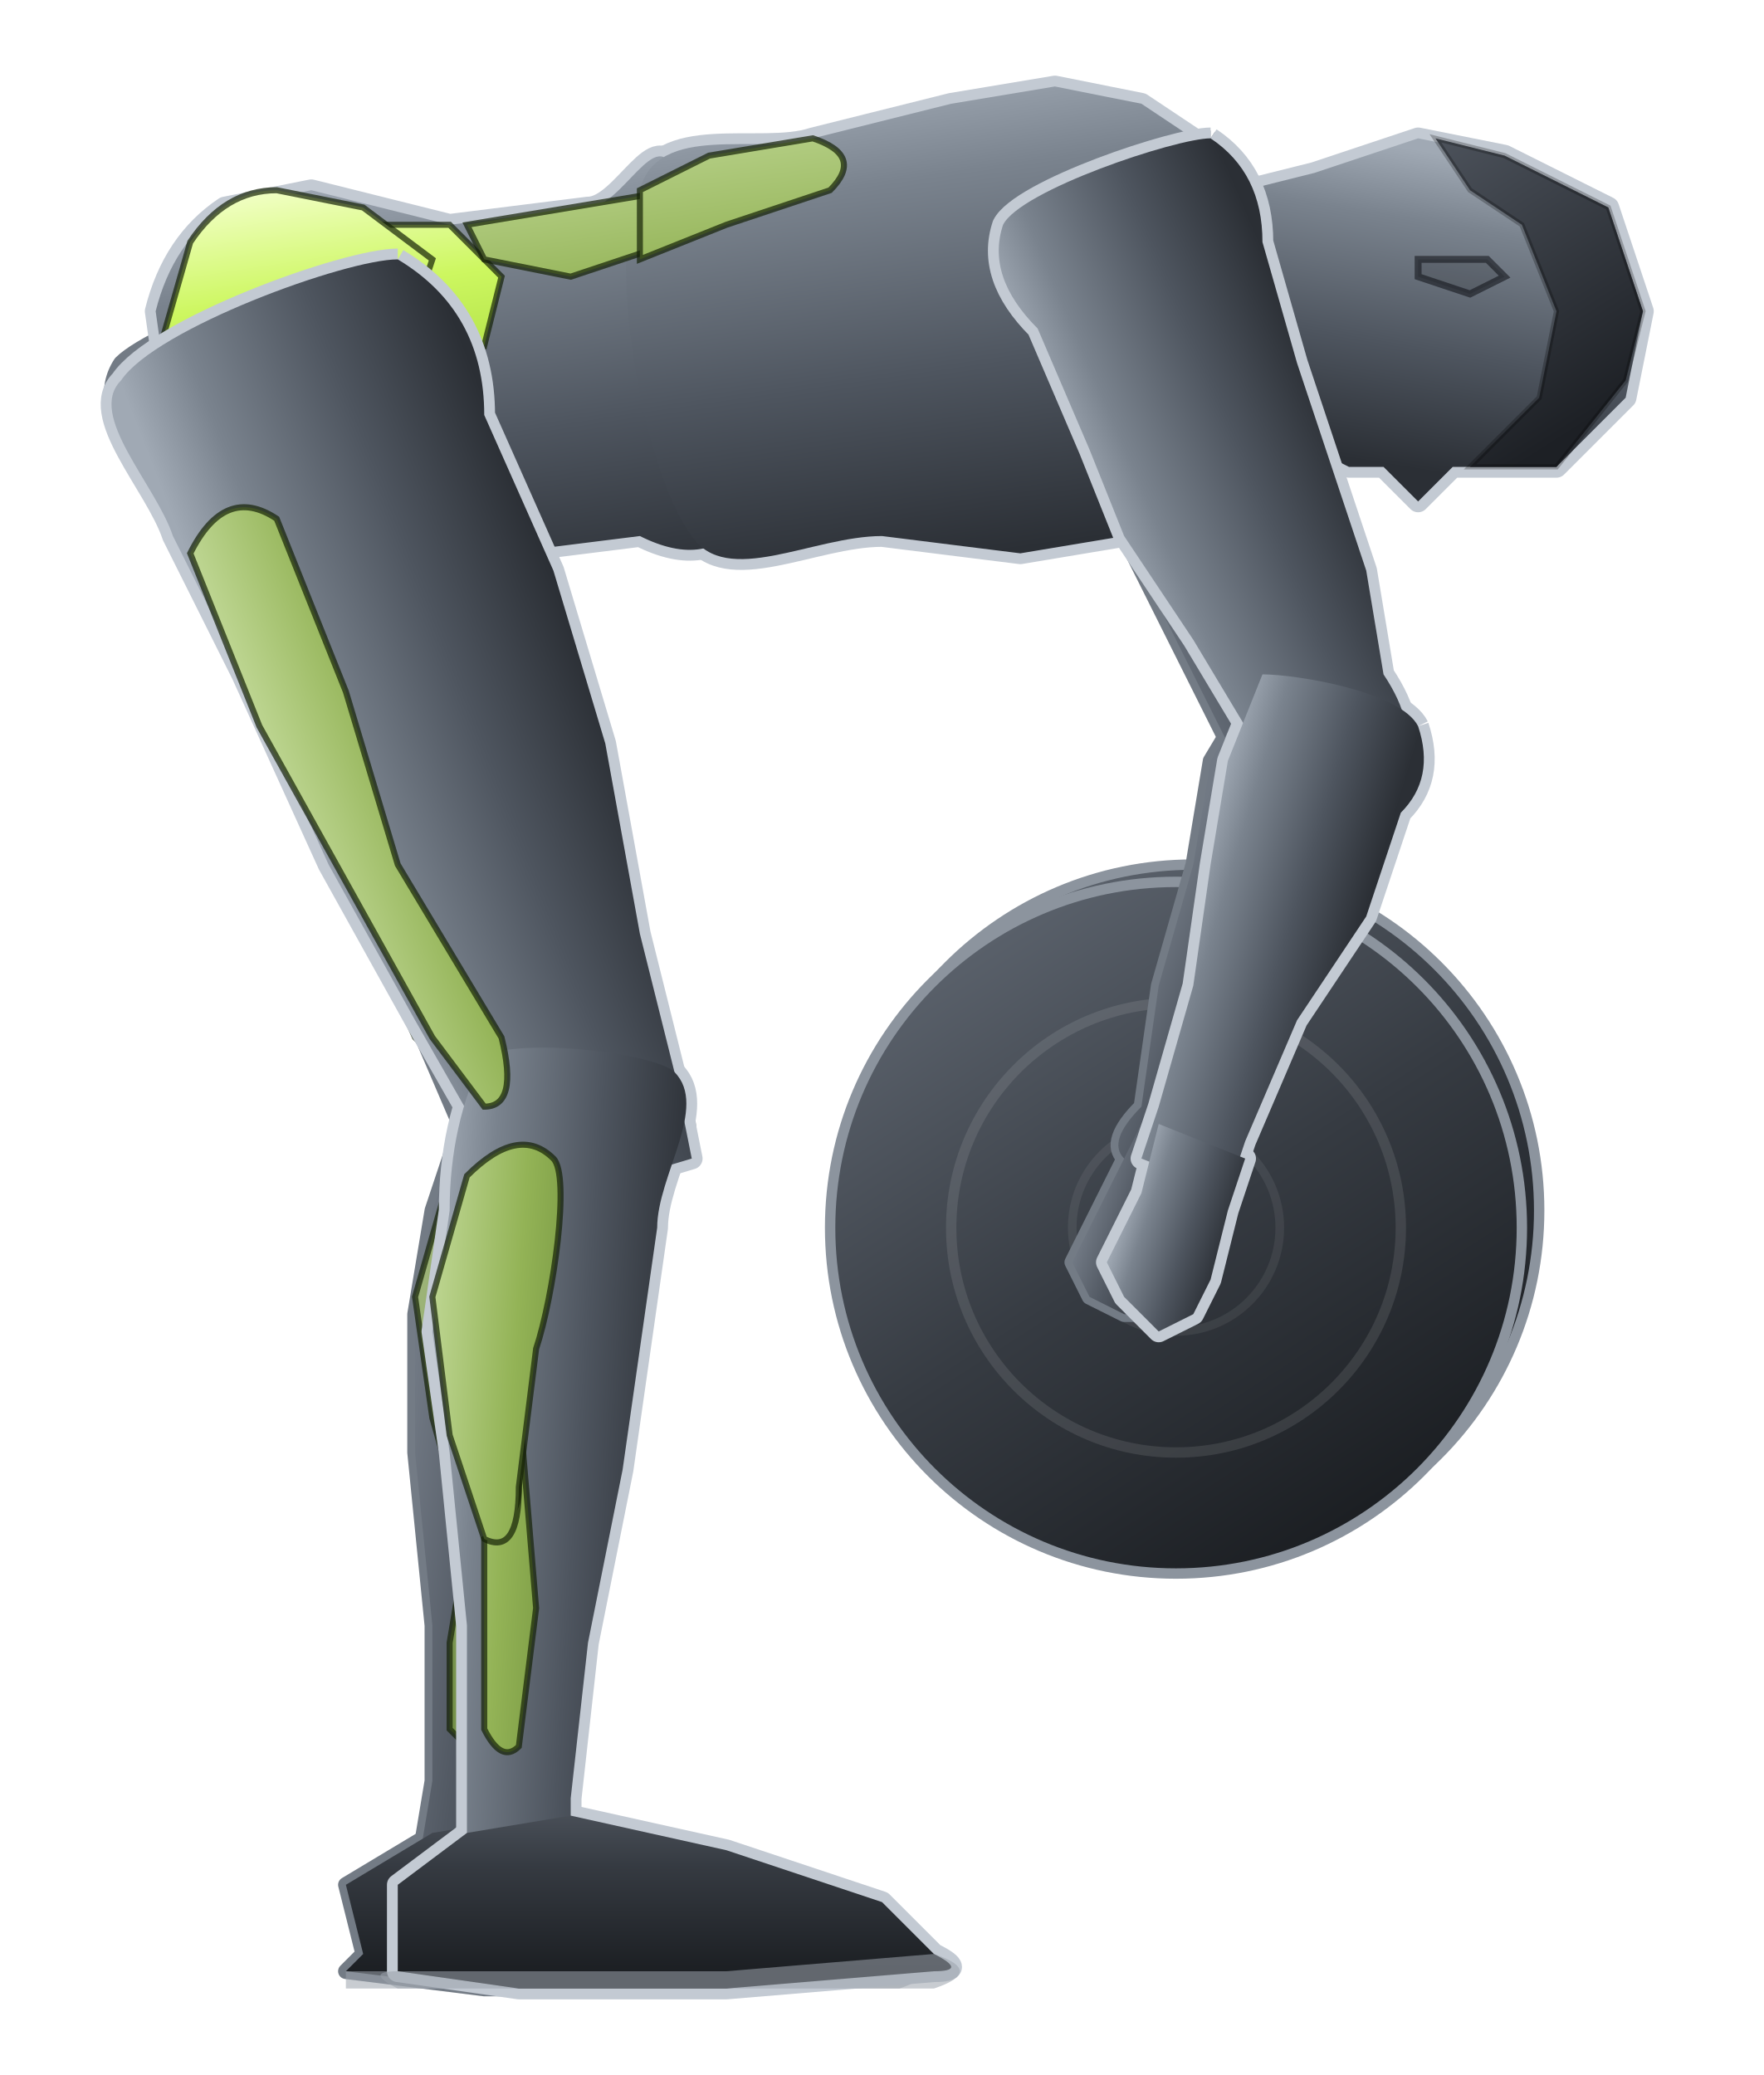
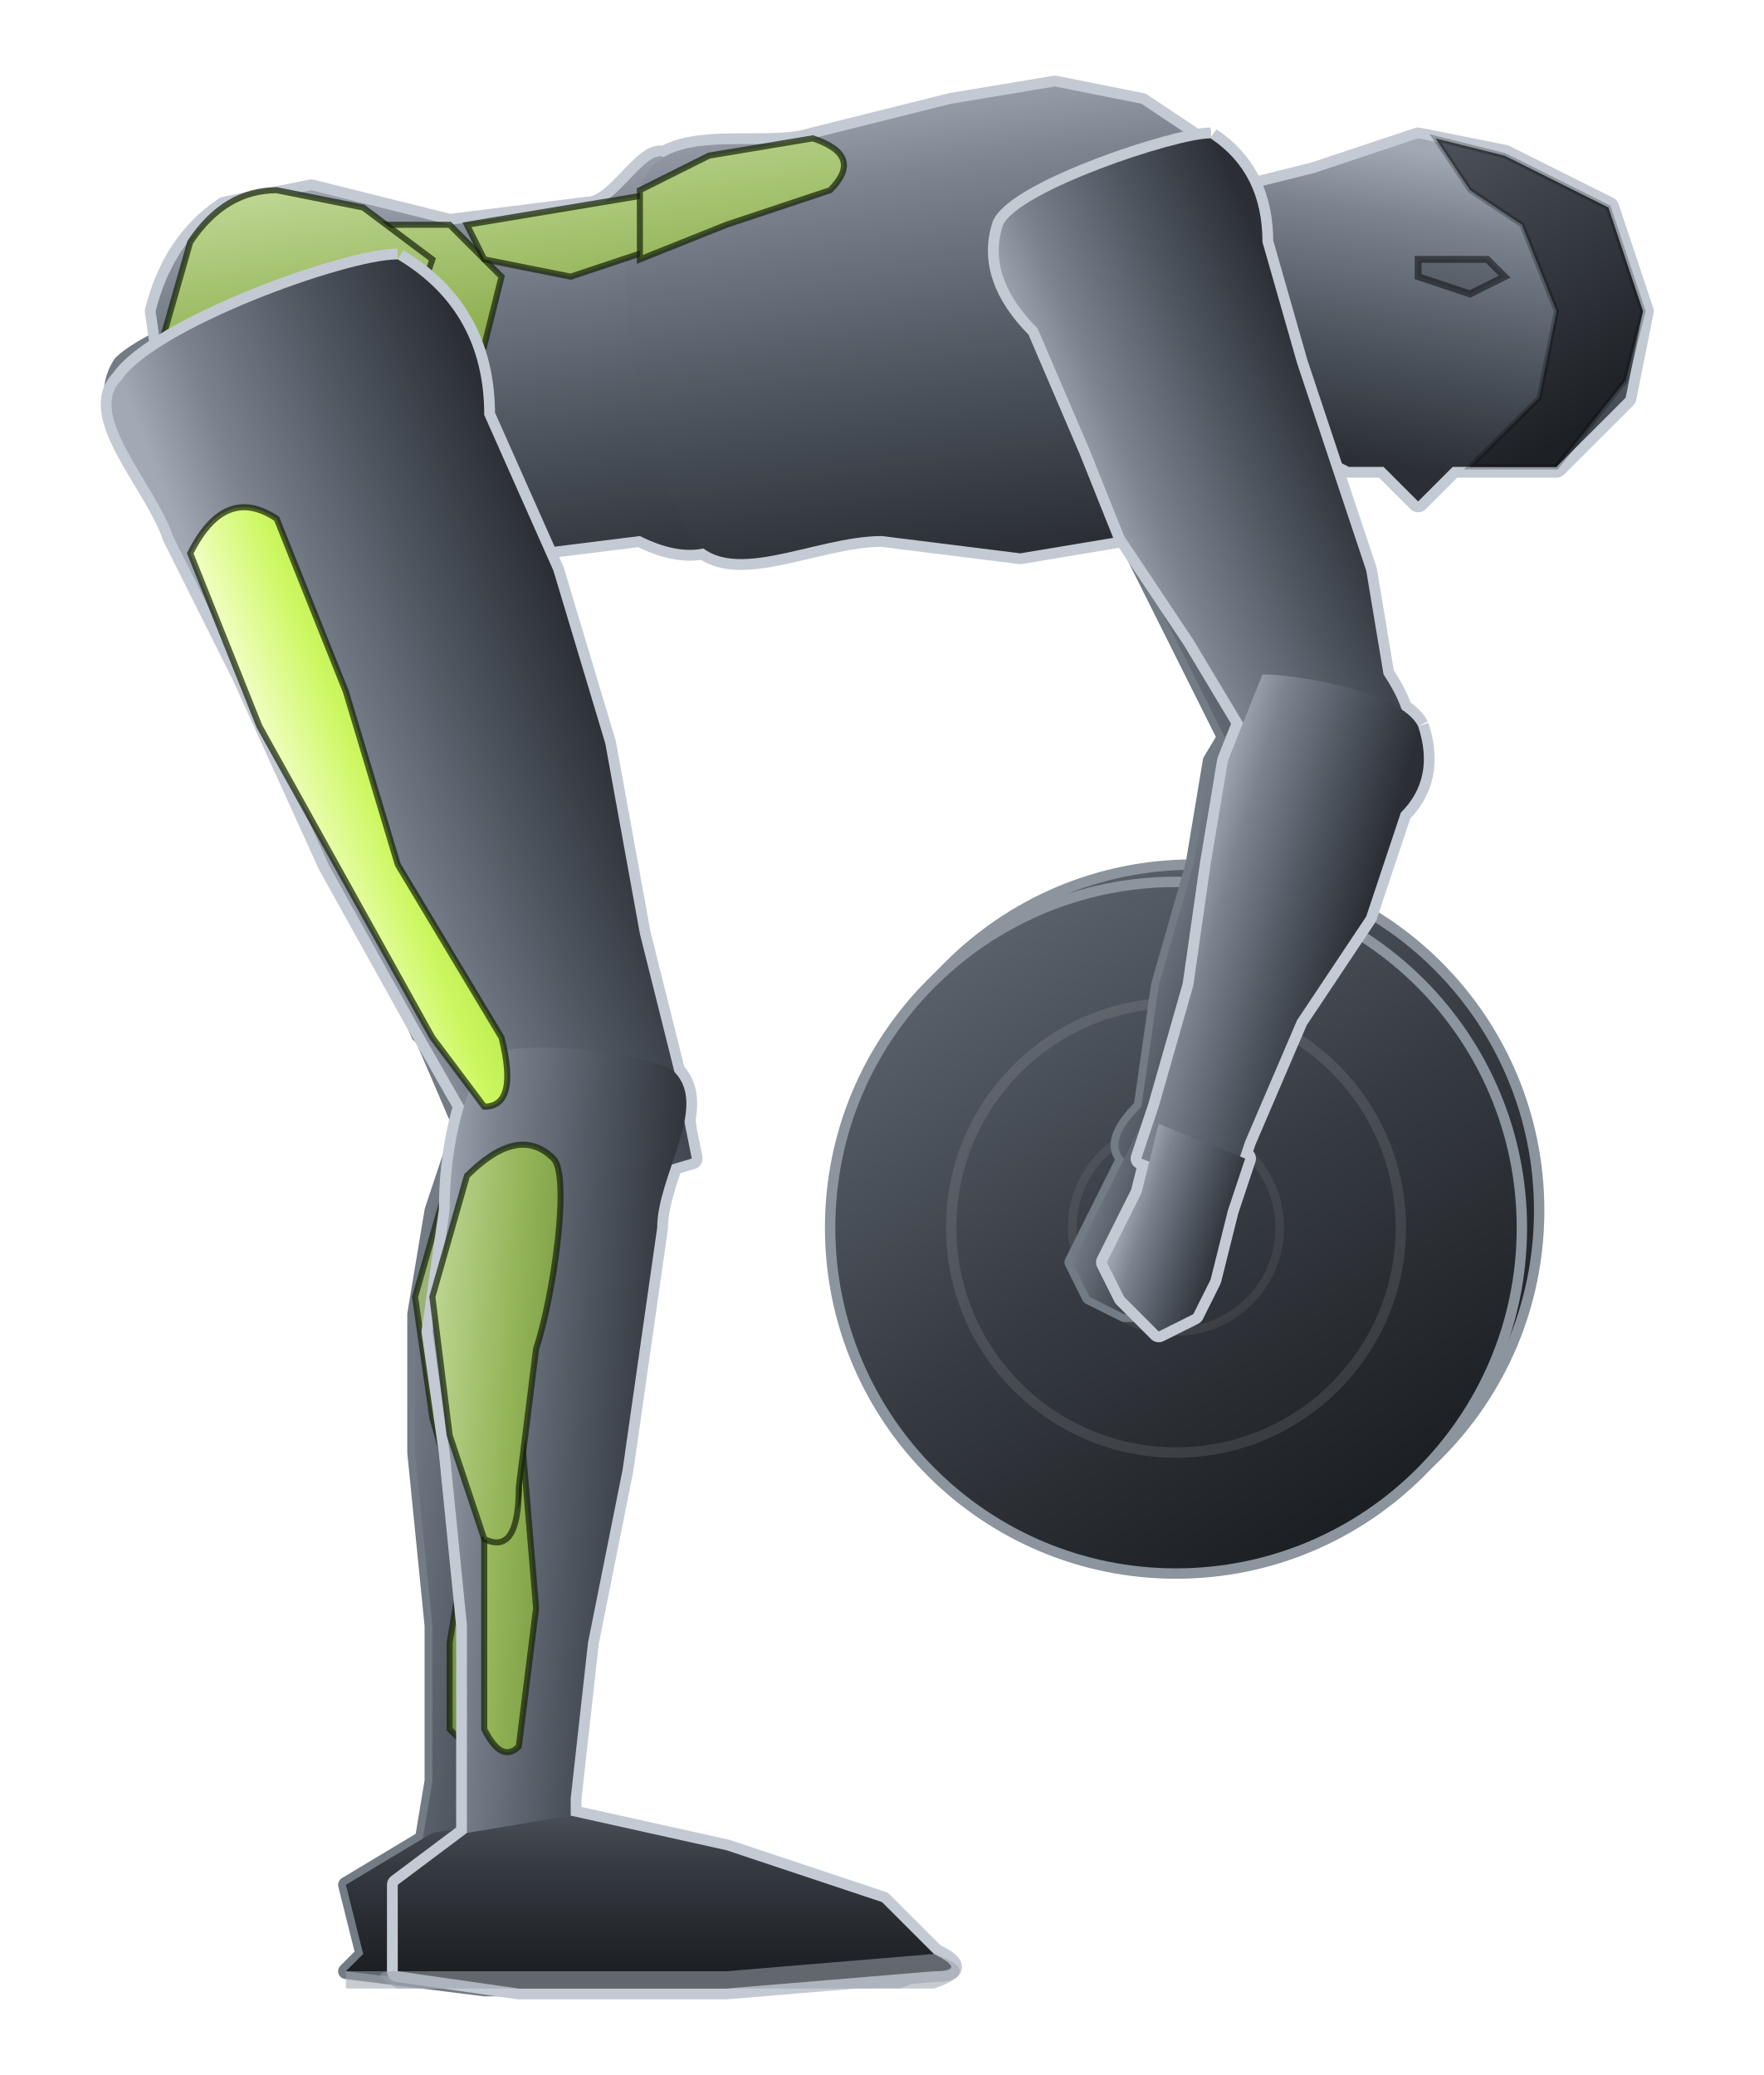
<svg xmlns="http://www.w3.org/2000/svg" viewBox="-7 -24 102 120">
  <defs>
    <linearGradient id="S" x1="0" x2=".4" y1="0" y2="1">
      <stop offset="0" stop-color="#4C525B" />
      <stop offset="1" stop-color="#1D2025" />
    </linearGradient>
-     <linearGradient id="h">
+     <linearGradient id="i">
      <stop offset="0" stop-color="#E3E7EC" />
      <stop offset=".35" stop-color="#A9B0B9" />
      <stop offset="1" stop-color="#4A5059" />
    </linearGradient>
-     <linearGradient id="g">
+     <linearGradient id="h">
      <stop offset="0" stop-color="#5A616B" />
      <stop offset=".5" stop-color="#363B42" />
      <stop offset="1" stop-color="#1B1E22" />
+     </linearGradient>
+     <linearGradient id="g">
+       <stop offset="0" stop-color="#F2FFC8" />
+       <stop offset=".25" stop-color="#CDF760" />
+       <stop offset=".7" stop-color="#91C82C" />
+       <stop offset="1" stop-color="#5A8714" />
    </linearGradient>
    <linearGradient id="f">
      <stop offset="0" stop-color="#BFD794" />
      <stop offset=".35" stop-color="#93B356" />
      <stop offset="1" stop-color="#4B6A20" />
    </linearGradient>
    <linearGradient id="e">
-       <stop offset="0" stop-color="#F2FFC8" />
-       <stop offset=".25" stop-color="#CDF760" />
-       <stop offset=".7" stop-color="#91C82C" />
-       <stop offset="1" stop-color="#5A8714" />
-     </linearGradient>
-     <linearGradient id="d">
      <stop offset="0" stop-color="#A0A9B4" />
      <stop offset=".22" stop-color="#7A838E" />
      <stop offset=".62" stop-color="#4E555F" />
      <stop offset="1" stop-color="#2B2F35" />
    </linearGradient>
-     <linearGradient id="c">
+     <linearGradient id="d">
      <stop offset="0" stop-color="#5B626C" />
      <stop offset=".5" stop-color="#353A41" />
      <stop offset="1" stop-color="#1C1F23" />
    </linearGradient>
-     <linearGradient id="b">
+     <linearGradient id="c">
      <stop offset="0" stop-color="#9CB377" />
      <stop offset=".4" stop-color="#6E8B40" />
      <stop offset="1" stop-color="#384F19" />
+     </linearGradient>
+     <linearGradient id="b">
+       <stop offset="0" stop-color="#CBEE80" />
+       <stop offset=".4" stop-color="#94C43B" />
+       <stop offset="1" stop-color="#4A7012" />
    </linearGradient>
    <linearGradient id="a">
      <stop offset="0" stop-color="#717984" />
      <stop offset=".35" stop-color="#525963" />
      <stop offset="1" stop-color="#26292E" />
    </linearGradient>
-     <linearGradient id="r" x1="-2" x2="17" y1="24" y2="17" gradientUnits="userSpaceOnUse" href="#a" />
-     <linearGradient id="x" x1="-2" x2="17" y1="24" y2="17" gradientUnits="userSpaceOnUse" href="#b" />
-     <linearGradient id="s" x1="5" x2="20" y1="62" y2="64" gradientUnits="userSpaceOnUse" href="#a" />
-     <linearGradient id="A" x1="5" x2="20" y1="62" y2="64" gradientUnits="userSpaceOnUse" href="#b" />
-     <linearGradient id="t" x1="22" x2="22" y1="78" y2="90" gradientUnits="userSpaceOnUse" href="#c" />
-     <linearGradient id="u" x1="46" x2="60" y1="8" y2="3" gradientUnits="userSpaceOnUse" href="#a" />
-     <linearGradient id="v" x1="49" x2="59" y1="29" y2="33" gradientUnits="userSpaceOnUse" href="#a" />
-     <linearGradient id="w" x1="45" x2="51" y1="46" y2="48" gradientUnits="userSpaceOnUse" href="#a" />
-     <linearGradient id="H" x1="9" x2="13" y1="-15" y2="11" gradientUnits="userSpaceOnUse" href="#d" />
-     <linearGradient id="L" x1="9" x2="13" y1="-15" y2="11" gradientUnits="userSpaceOnUse" href="#e" />
-     <linearGradient id="O" x1="9" x2="13" y1="-15" y2="11" gradientUnits="userSpaceOnUse" href="#f" />
-     <linearGradient id="I" x1="35" x2="39" y1="-20" y2="8" gradientUnits="userSpaceOnUse" href="#d" />
+     <linearGradient id="s" x1="-2" x2="17" y1="24" y2="17" gradientUnits="userSpaceOnUse" href="#a" />
+     <linearGradient id="y" x1="-2" x2="17" y1="24" y2="17" gradientUnits="userSpaceOnUse" href="#b" />
+     <linearGradient id="t" x1="5" x2="20" y1="62" y2="64" gradientUnits="userSpaceOnUse" href="#a" />
+     <linearGradient id="B" x1="5" x2="20" y1="62" y2="64" gradientUnits="userSpaceOnUse" href="#c" />
+     <linearGradient id="u" x1="22" x2="22" y1="78" y2="90" gradientUnits="userSpaceOnUse" href="#d" />
+     <linearGradient id="v" x1="46" x2="60" y1="8" y2="3" gradientUnits="userSpaceOnUse" href="#a" />
+     <linearGradient id="w" x1="49" x2="59" y1="29" y2="33" gradientUnits="userSpaceOnUse" href="#a" />
+     <linearGradient id="x" x1="45" x2="51" y1="46" y2="48" gradientUnits="userSpaceOnUse" href="#a" />
+     <linearGradient id="I" x1="9" x2="13" y1="-15" y2="11" gradientUnits="userSpaceOnUse" href="#e" />
+     <linearGradient id="M" x1="9" x2="13" y1="-15" y2="11" gradientUnits="userSpaceOnUse" href="#f" />
+     <linearGradient id="J" x1="35" x2="39" y1="-20" y2="8" gradientUnits="userSpaceOnUse" href="#e" />
    <linearGradient id="Q" x1="35" x2="39" y1="-20" y2="8" gradientUnits="userSpaceOnUse" href="#f" />
-     <linearGradient id="J" x1="57" x2="55" y1="-13" y2="-3" gradientUnits="userSpaceOnUse" href="#d" />
-     <linearGradient id="K" x1="66" x2="63" y1="-15" y2="3" gradientUnits="userSpaceOnUse" href="#d" />
-     <linearGradient id="W" x1="-1" x2="17" y1="24" y2="17" gradientUnits="userSpaceOnUse" href="#d" />
-     <linearGradient id="Z" x1="-1" x2="17" y1="24" y2="17" gradientUnits="userSpaceOnUse" href="#f" />
-     <linearGradient id="X" x1="6" x2="21" y1="62" y2="63" gradientUnits="userSpaceOnUse" href="#d" />
+     <linearGradient id="K" x1="57" x2="55" y1="-13" y2="-3" gradientUnits="userSpaceOnUse" href="#e" />
+     <linearGradient id="L" x1="66" x2="63" y1="-15" y2="3" gradientUnits="userSpaceOnUse" href="#e" />
+     <linearGradient id="W" x1="-1" x2="17" y1="24" y2="17" gradientUnits="userSpaceOnUse" href="#e" />
+     <linearGradient id="Z" x1="-1" x2="17" y1="24" y2="17" gradientUnits="userSpaceOnUse" href="#g" />
+     <linearGradient id="X" x1="6" x2="21" y1="62" y2="63" gradientUnits="userSpaceOnUse" href="#e" />
    <linearGradient id="ab" x1="6" x2="21" y1="62" y2="63" gradientUnits="userSpaceOnUse" href="#f" />
-     <linearGradient id="Y" x1="24" x2="24" y1="78" y2="90" gradientUnits="userSpaceOnUse" href="#c" />
-     <linearGradient id="ah" x1="46" x2="60" y1="8" y2="2" gradientUnits="userSpaceOnUse" href="#d" />
-     <linearGradient id="ai" x1="50" x2="60" y1="29" y2="32" gradientUnits="userSpaceOnUse" href="#d" />
-     <linearGradient id="aj" x1="47" x2="53" y1="46" y2="48" gradientUnits="userSpaceOnUse" href="#d" />
-     <linearGradient id="i" x1="40" x2="62" y1="30" y2="63" gradientUnits="userSpaceOnUse" href="#g" />
-     <linearGradient id="j" x1="39" x2="61" y1="30" y2="64" gradientUnits="userSpaceOnUse" href="#g" />
-     <linearGradient id="k" x1="49" x2="51" y1="45" y2="49" gradientUnits="userSpaceOnUse" href="#h" />
-     <path id="l" d="M5-9q5 3 5 9l4 9 6 29q3 3 1 5l-10 4q-2-2-2-5l-3-7-5-9-5-11-4-8c-1-3-5-7-3-10C-9-5 2-9 5-9" />
-     <path id="y" d="M-2 6q-4-2-5 2l4 10 5 9 4 9 4 4v-3L5 26 1 16z" />
-     <path id="m" d="M21 39q1 3-2 8l-1 7-1 7-3 10-1 9-1 6q-3 1-6-1l1-6v-9L6 60v-8l1-6 3-9c2-1 9 0 11 2" />
-     <path id="B" d="m11 57-1 5-1 3-1 6v5l1 1 2-8z" />
-     <path id="C" d="M14 43q-3-2-6 1l-2 7 1 7 2 7q1 1 2-3l1-8z" />
-     <path id="n" d="m3 89-1-4 5-3 6-1 9 2 9 3 3 3q1 1-1 1l-11 1H10l-8-1z" />
-     <path id="o" d="M52-16q3 2 3 6l2 7 2 6 1 7 1 6q3 2 1 4l-7 3q-2-1-2-4l-3-6-3-6-3-5-3-7c0-2-3-4-1-6 1-2 10-5 12-5" />
-     <path id="p" d="m63 18-1 6-3 5-3 7-3 6-2 3-4-2q-1-1 1-3l1-7 2-7 1-6 3-5z" />
-     <path id="q" d="M52 43q1 2-1 3l-1 4-1 2h-2l-2-1-1-2 2-4 2-4z" />
-     <path id="D" d="M-9-6q1-4 4-6l5-1 8 2 8-1c2 0 4-5 5-2 2 3 4 17 4 20q-2 3-6 1l-8 1-7 1h-6q-2 1-5-1z" />
-     <path id="M" d="M3-11h5l3 3-1 4-4-1v-4z" />
-     <path id="N" d="m-9-3 2-7q2-3 5-3l5 1 4 3-1 3-6 1-5 2q-2 2-4 0" />
+     <linearGradient id="Y" x1="24" x2="24" y1="78" y2="90" gradientUnits="userSpaceOnUse" href="#d" />
+     <linearGradient id="ah" x1="46" x2="60" y1="8" y2="2" gradientUnits="userSpaceOnUse" href="#e" />
+     <linearGradient id="ai" x1="50" x2="60" y1="29" y2="32" gradientUnits="userSpaceOnUse" href="#e" />
+     <linearGradient id="aj" x1="47" x2="53" y1="46" y2="48" gradientUnits="userSpaceOnUse" href="#e" />
+     <linearGradient id="j" x1="40" x2="62" y1="30" y2="63" gradientUnits="userSpaceOnUse" href="#h" />
+     <linearGradient id="k" x1="39" x2="61" y1="30" y2="64" gradientUnits="userSpaceOnUse" href="#h" />
+     <linearGradient id="l" x1="49" x2="51" y1="45" y2="49" gradientUnits="userSpaceOnUse" href="#i" />
+     <path id="m" d="M5-9q5 3 5 9l4 9 6 29q3 3 1 5l-10 4q-2-2-2-5l-3-7-5-9-5-11-4-8c-1-3-5-7-3-10C-9-5 2-9 5-9" />
+     <path id="z" d="M-2 6q-4-2-5 2l4 10 5 9 4 9 4 4v-3L5 26 1 16z" />
+     <path id="n" d="M21 39q1 3-2 8l-1 7-1 7-3 10-1 9-1 6q-3 1-6-1l1-6v-9L6 60v-8l1-6 3-9c2-1 9 0 11 2" />
+     <path id="C" d="m11 57-1 5-1 3-1 6v5l1 1 2-8z" />
+     <path id="D" d="M14 43q-3-2-6 1l-2 7 1 7 2 7q1 1 2-3l1-8z" />
+     <path id="o" d="m3 89-1-4 5-3 6-1 9 2 9 3 3 3q1 1-1 1l-11 1H10l-8-1z" />
+     <path id="p" d="M52-16q3 2 3 6l2 7 2 6 1 7 1 6q3 2 1 4l-7 3q-2-1-2-4l-3-6-3-6-3-5-3-7c0-2-3-4-1-6 1-2 10-5 12-5" />
+     <path id="q" d="m63 18-1 6-3 5-3 7-3 6-2 3-4-2q-1-1 1-3l1-7 2-7 1-6 3-5z" />
+     <path id="r" d="M52 43q1 2-1 3l-1 4-1 2h-2l-2-1-1-2 2-4 2-4z" />
+     <path id="E" d="M-9-6q1-4 4-6l5-1 8 2 8-1c2 0 4-5 5-2 2 3 4 17 4 20q-2 3-6 1l-8 1-7 1h-6q-2 1-5-1z" />
+     <path id="N" d="M3-11h5l3 3-1 4-4-1v-4z" />
+     <path id="O" d="m-9-3 2-7q2-3 5-3l5 1 4 3-1 3-6 1-5 2q-2 2-4 0" />
    <path id="P" d="m9-11 6-1 6-1v3l-6 2-5-1z" />
-     <path id="E" d="M19-13c1-4 7-2 10-3l8-2 6-1 5 1 3 2 3 3 2 9-3 3-2 4-4 4-6 1-8-1c-4 0-9 3-11 0-3-4-5-17-3-20" />
+     <path id="F" d="M19-13c1-4 7-2 10-3l8-2 6-1 5 1 3 2 3 3 2 9-3 3-2 4-4 4-6 1-8-1c-4 0-9 3-11 0-3-4-5-17-3-20" />
    <path id="R" d="m19-13 4-2 6-1q3 1 1 3l-6 2-5 2z" />
-     <path id="F" d="M52-13c2-1 9 1 10 2q3 5-1 8c-2 2-9 1-11 0-1-2 0-9 2-10" />
-     <path id="G" d="m54-13 4-1 6-2 5 1 6 3 2 6-1 5-4 4h-6l-2 2-1-1-1-1h-2l-2-1-1-2-1-3-4-1z" />
+     <path id="G" d="M52-13c2-1 9 1 10 2q3 5-1 8c-2 2-9 1-11 0-1-2 0-9 2-10" />
+     <path id="H" d="m54-13 4-1 6-2 5 1 6 3 2 6-1 5-4 4h-6l-2 2-1-1-1-1h-2l-2-1-1-2-1-3-4-1z" />
    <path id="T" d="M5-9q5 3 5 9l4 9 3 10 2 11 2 8 1 5-10 3q-2 0-2-4l-4-7-5-9-5-11-4-8c-1-3-5-7-3-9C-9-5 2-9 5-9" />
    <path id="aa" d="M-2 6q-3-2-5 2l4 10 5 9 5 9 3 4q2 0 1-4L5 26 2 16z" />
    <path id="U" d="M21 38c2 2-1 6-1 9l-1 7-1 7-2 10-1 9v6q-3 2-6-1V70L8 60l-1-7 1-7q0-5 2-9c3-1 10 0 11 1" />
    <path id="ac" d="M12 57v5q0 2-2 3v11q1 2 2 1l1-8z" />
    <path id="ad" d="M14 43q-2-2-5 1l-2 7 1 8 2 6q2 1 2-3l1-8c1-3 2-10 1-11" />
    <path id="V" d="M5 89v-4l4-3 6-1 9 2 9 3 3 3q2 1 0 1l-12 1H12l-7-1z" />
    <path id="ae" d="M52-16q3 2 3 6l2 7 2 6 2 6 1 6q2 3 1 5l-7 3q-2-2-2-5l-3-5-4-6-2-5-3-7q-3-3-2-6c1-2 10-5 12-5" />
    <path id="af" d="M64 18q1 3-1 5l-2 6-4 6-3 7-1 3-5-2 1-3 2-7 1-7 1-6 2-5c2 0 8 1 9 3" />
    <path id="ag" d="m54 43-1 3-1 4-1 2-2 1-2-2-1-2 2-4 1-4z" />
  </defs>
  <path stroke="rgba(255,255,255,0.10)" stroke-width=".9" d="M-3 91h94" />
  <g transform="translate(11)">
-     <circle cx="51" cy="46" r="20" fill="url(#i)" stroke="#8C949E" stroke-width=".6" />
-     <circle cx="50" cy="47" r="20" fill="url(#j)" stroke="#8C949E" stroke-width=".6" />
+     <circle cx="51" cy="46" r="20" fill="url(#j)" stroke="#8C949E" stroke-width=".6" />
+     <circle cx="50" cy="47" r="20" fill="url(#k)" stroke="#8C949E" stroke-width=".6" />
    <circle cx="50" cy="47" r="13" fill="none" stroke="rgba(255,255,255,0.10)" stroke-width=".6" />
    <circle cx="50" cy="47" r="6" fill="none" stroke="rgba(255,255,255,0.07)" stroke-width=".5" />
-     <circle cx="50" cy="47" r="3" fill="url(#k)" stroke="#0F1114" stroke-width=".4" />
+     <circle cx="50" cy="47" r="3" fill="url(#l)" stroke="#0F1114" stroke-width=".4" />
    <g fill="#16191D" stroke="#737B85" stroke-linejoin="round" stroke-width=".9">
-       <use href="#l" />
      <use href="#m" />
      <use href="#n" />
      <use href="#o" />
      <use href="#p" />
      <use href="#q" />
+       <use href="#r" />
    </g>
-     <use fill="url(#r)" href="#l" />
    <use fill="url(#s)" href="#m" />
    <use fill="url(#t)" href="#n" />
    <use fill="url(#u)" href="#o" />
    <use fill="url(#v)" href="#p" />
    <use fill="url(#w)" href="#q" />
+     <use fill="url(#x)" href="#r" />
    <g stroke="rgba(20,34,6,0.7)" stroke-width=".35">
-       <use fill="url(#x)" href="#y" />
-       <use fill="url(#A)" href="#B" />
-       <use fill="url(#A)" href="#C" />
+       <use fill="url(#y)" href="#z" />
+       <use fill="url(#B)" href="#C" />
+       <use fill="url(#B)" href="#D" />
    </g>
    <path fill="#9AA2AC" d="M2 90h20l12-1q3 1 0 2H2z" opacity=".55" />
    <g fill="#16191D" stroke="#C3CAD3" stroke-linejoin="round" stroke-width="1.25">
-       <use href="#D" />
      <use href="#E" />
      <use href="#F" />
      <use href="#G" />
+       <use href="#H" />
    </g>
-     <use fill="url(#H)" href="#D" />
    <use fill="url(#I)" href="#E" />
    <use fill="url(#J)" href="#F" />
    <use fill="url(#K)" href="#G" />
+     <use fill="url(#L)" href="#H" />
    <g stroke="rgba(20,34,6,0.7)" stroke-width=".35">
-       <use fill="url(#L)" href="#M" />
-       <use fill="url(#L)" href="#N" />
-       <use fill="url(#O)" href="#P" />
+       <use fill="url(#M)" href="#N" />
+       <use fill="url(#M)" href="#O" />
+       <use fill="url(#M)" href="#P" />
      <use fill="url(#Q)" href="#R" />
    </g>
    <path fill="url(#S)" stroke="rgba(0,0,0,0.25)" stroke-width=".3" d="M67 3h5l4-5 1-4-2-6-6-3-4-1 2 3 3 2 2 5-1 5-2 2z" />
    <path fill="rgba(0,0,0,0.14)" stroke="rgba(14,16,20,0.55)" stroke-width=".4" d="M64-9h4l1 1-2 1-3-1z" />
    <g fill="#16191D" stroke="#C3CAD3" stroke-linejoin="round" stroke-width="1.25">
      <use href="#T" />
      <use href="#U" />
      <use href="#V" />
    </g>
    <use fill="url(#W)" href="#T" />
    <use fill="url(#X)" href="#U" />
    <use fill="url(#Y)" href="#V" />
    <g stroke="rgba(20,34,6,0.7)" stroke-width=".35">
      <use fill="url(#Z)" href="#aa" />
      <use fill="url(#ab)" href="#ac" />
      <use fill="url(#ab)" href="#ad" />
    </g>
    <path fill="#9AA2AC" d="M5 90h19l12-1q3 1 0 2H5q-2-1 0-1" opacity=".55" />
    <g fill="#16191D" stroke="#C3CAD3" stroke-linejoin="round" stroke-width="1.25">
      <use href="#ae" />
      <use href="#af" />
      <use href="#ag" />
    </g>
    <use fill="url(#ah)" href="#ae" />
    <use fill="url(#ai)" href="#af" />
    <use fill="url(#aj)" href="#ag" />
  </g>
</svg>
